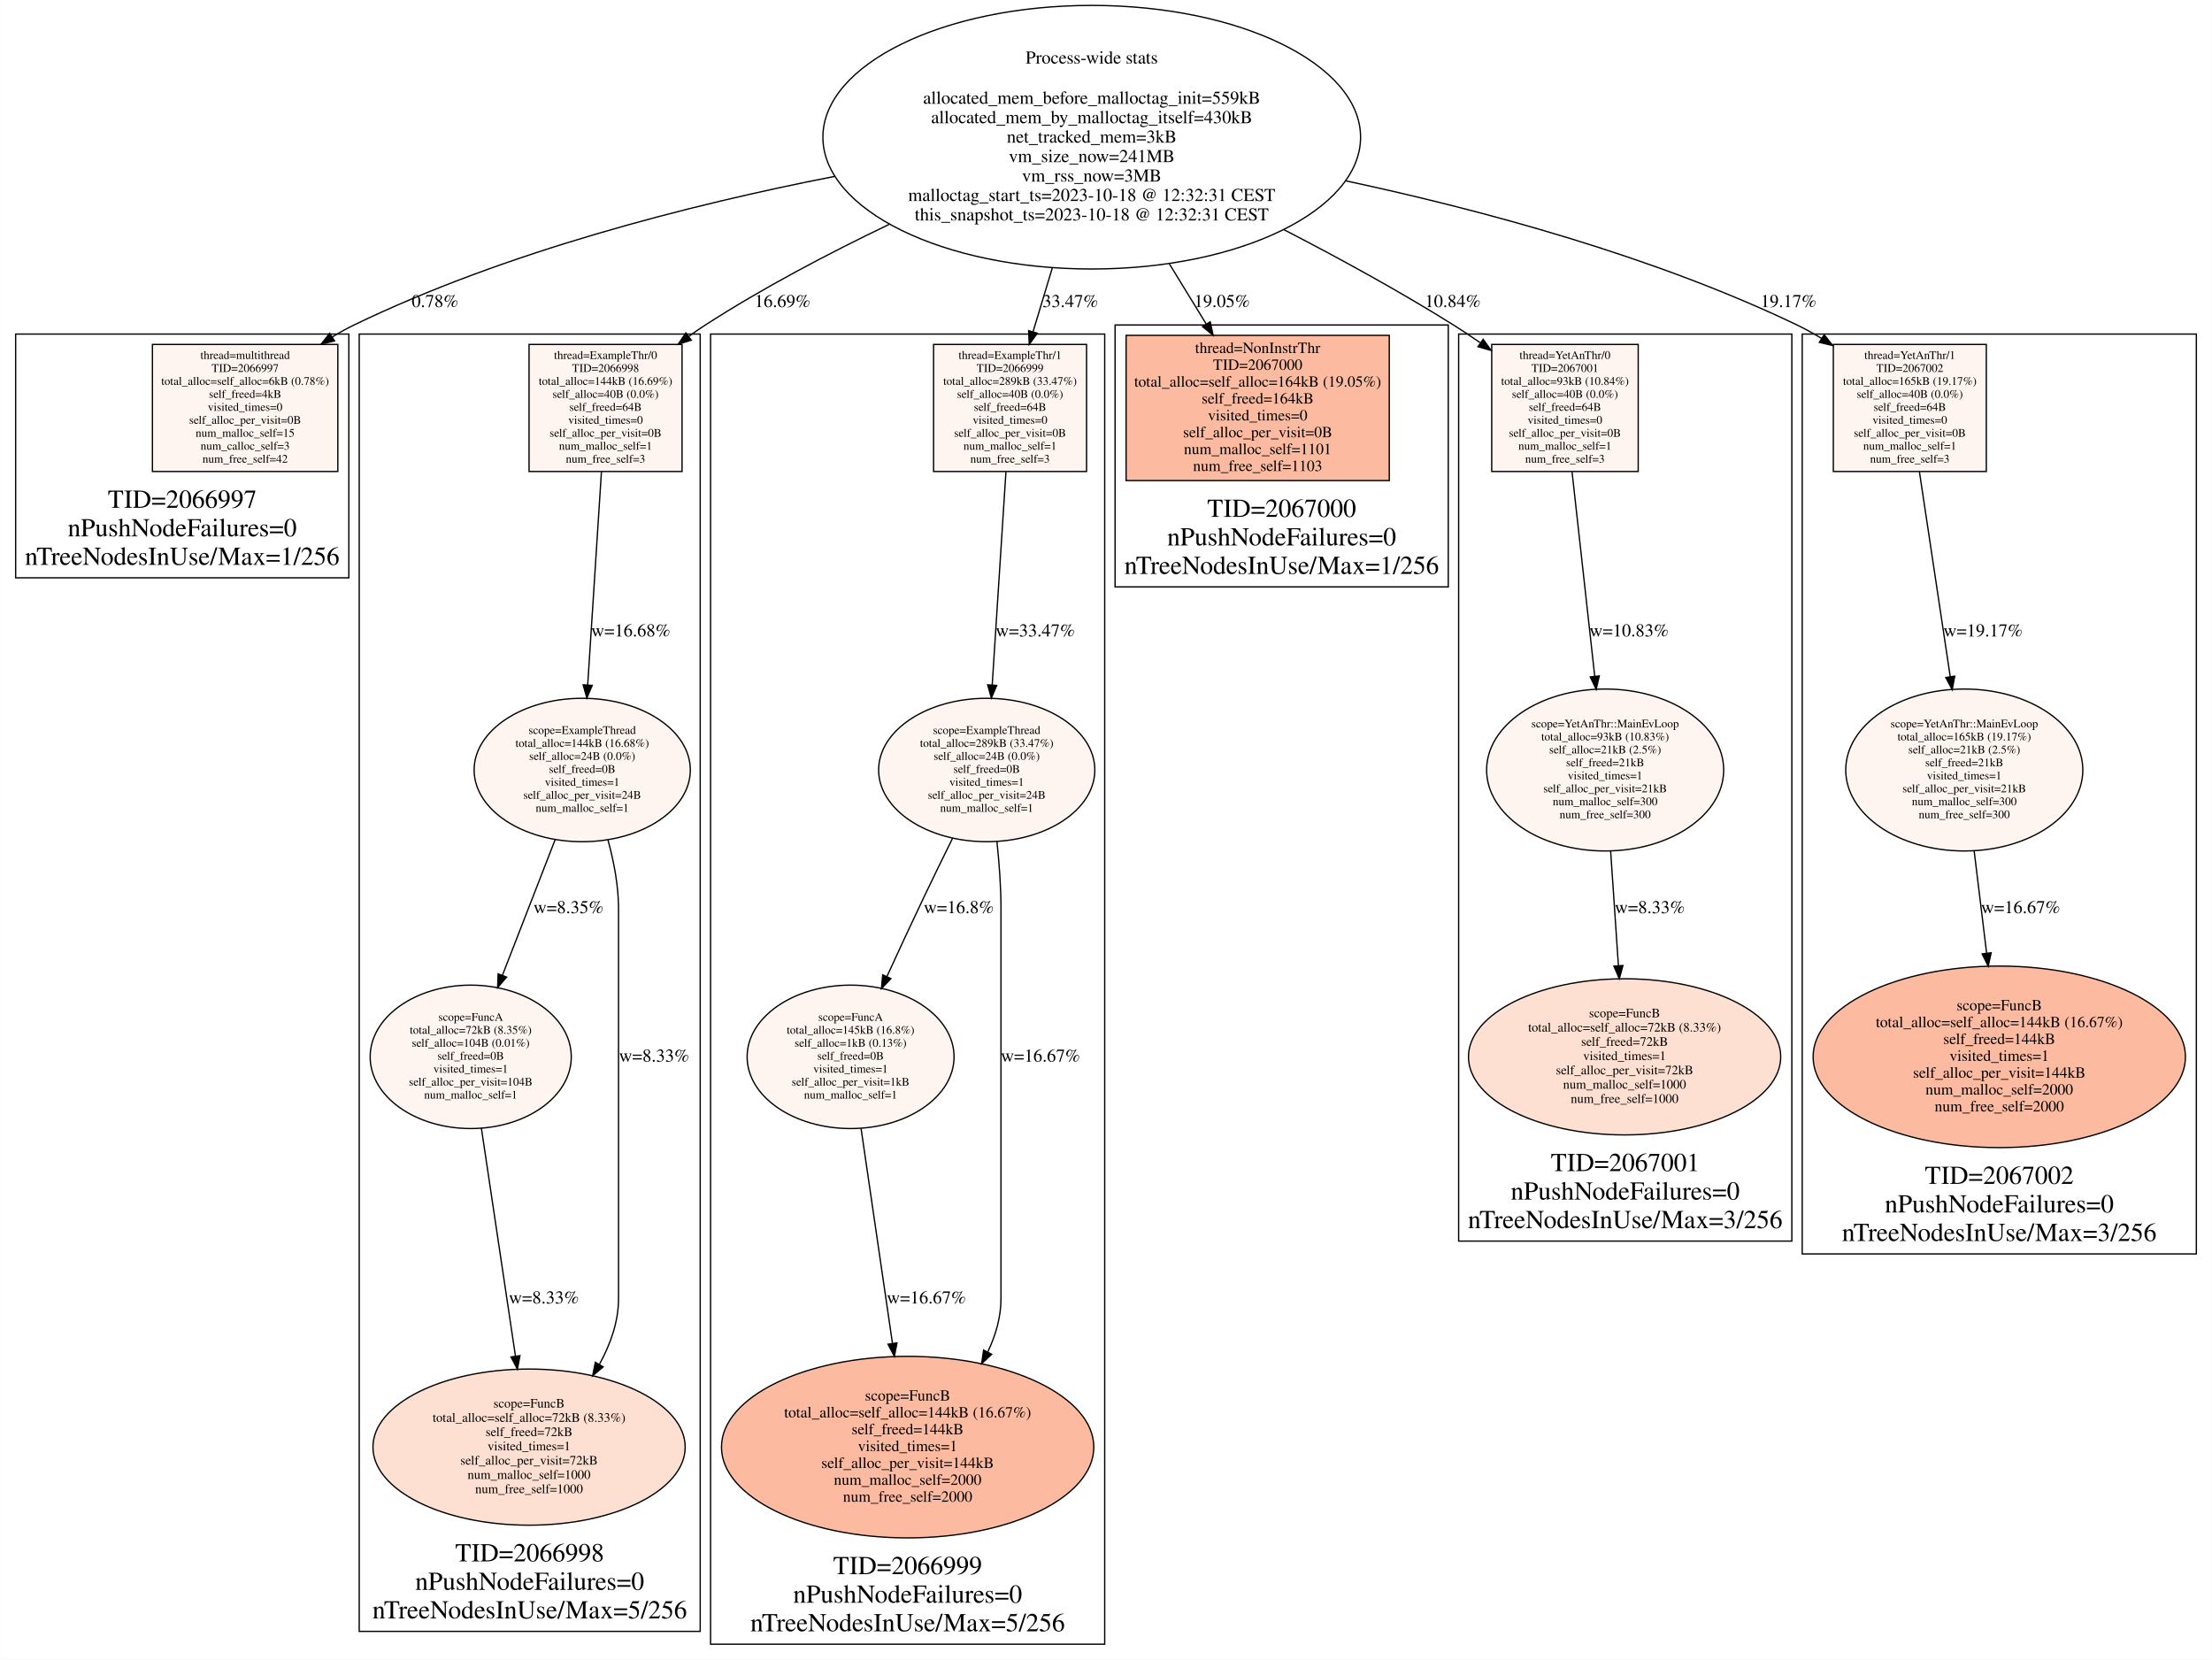
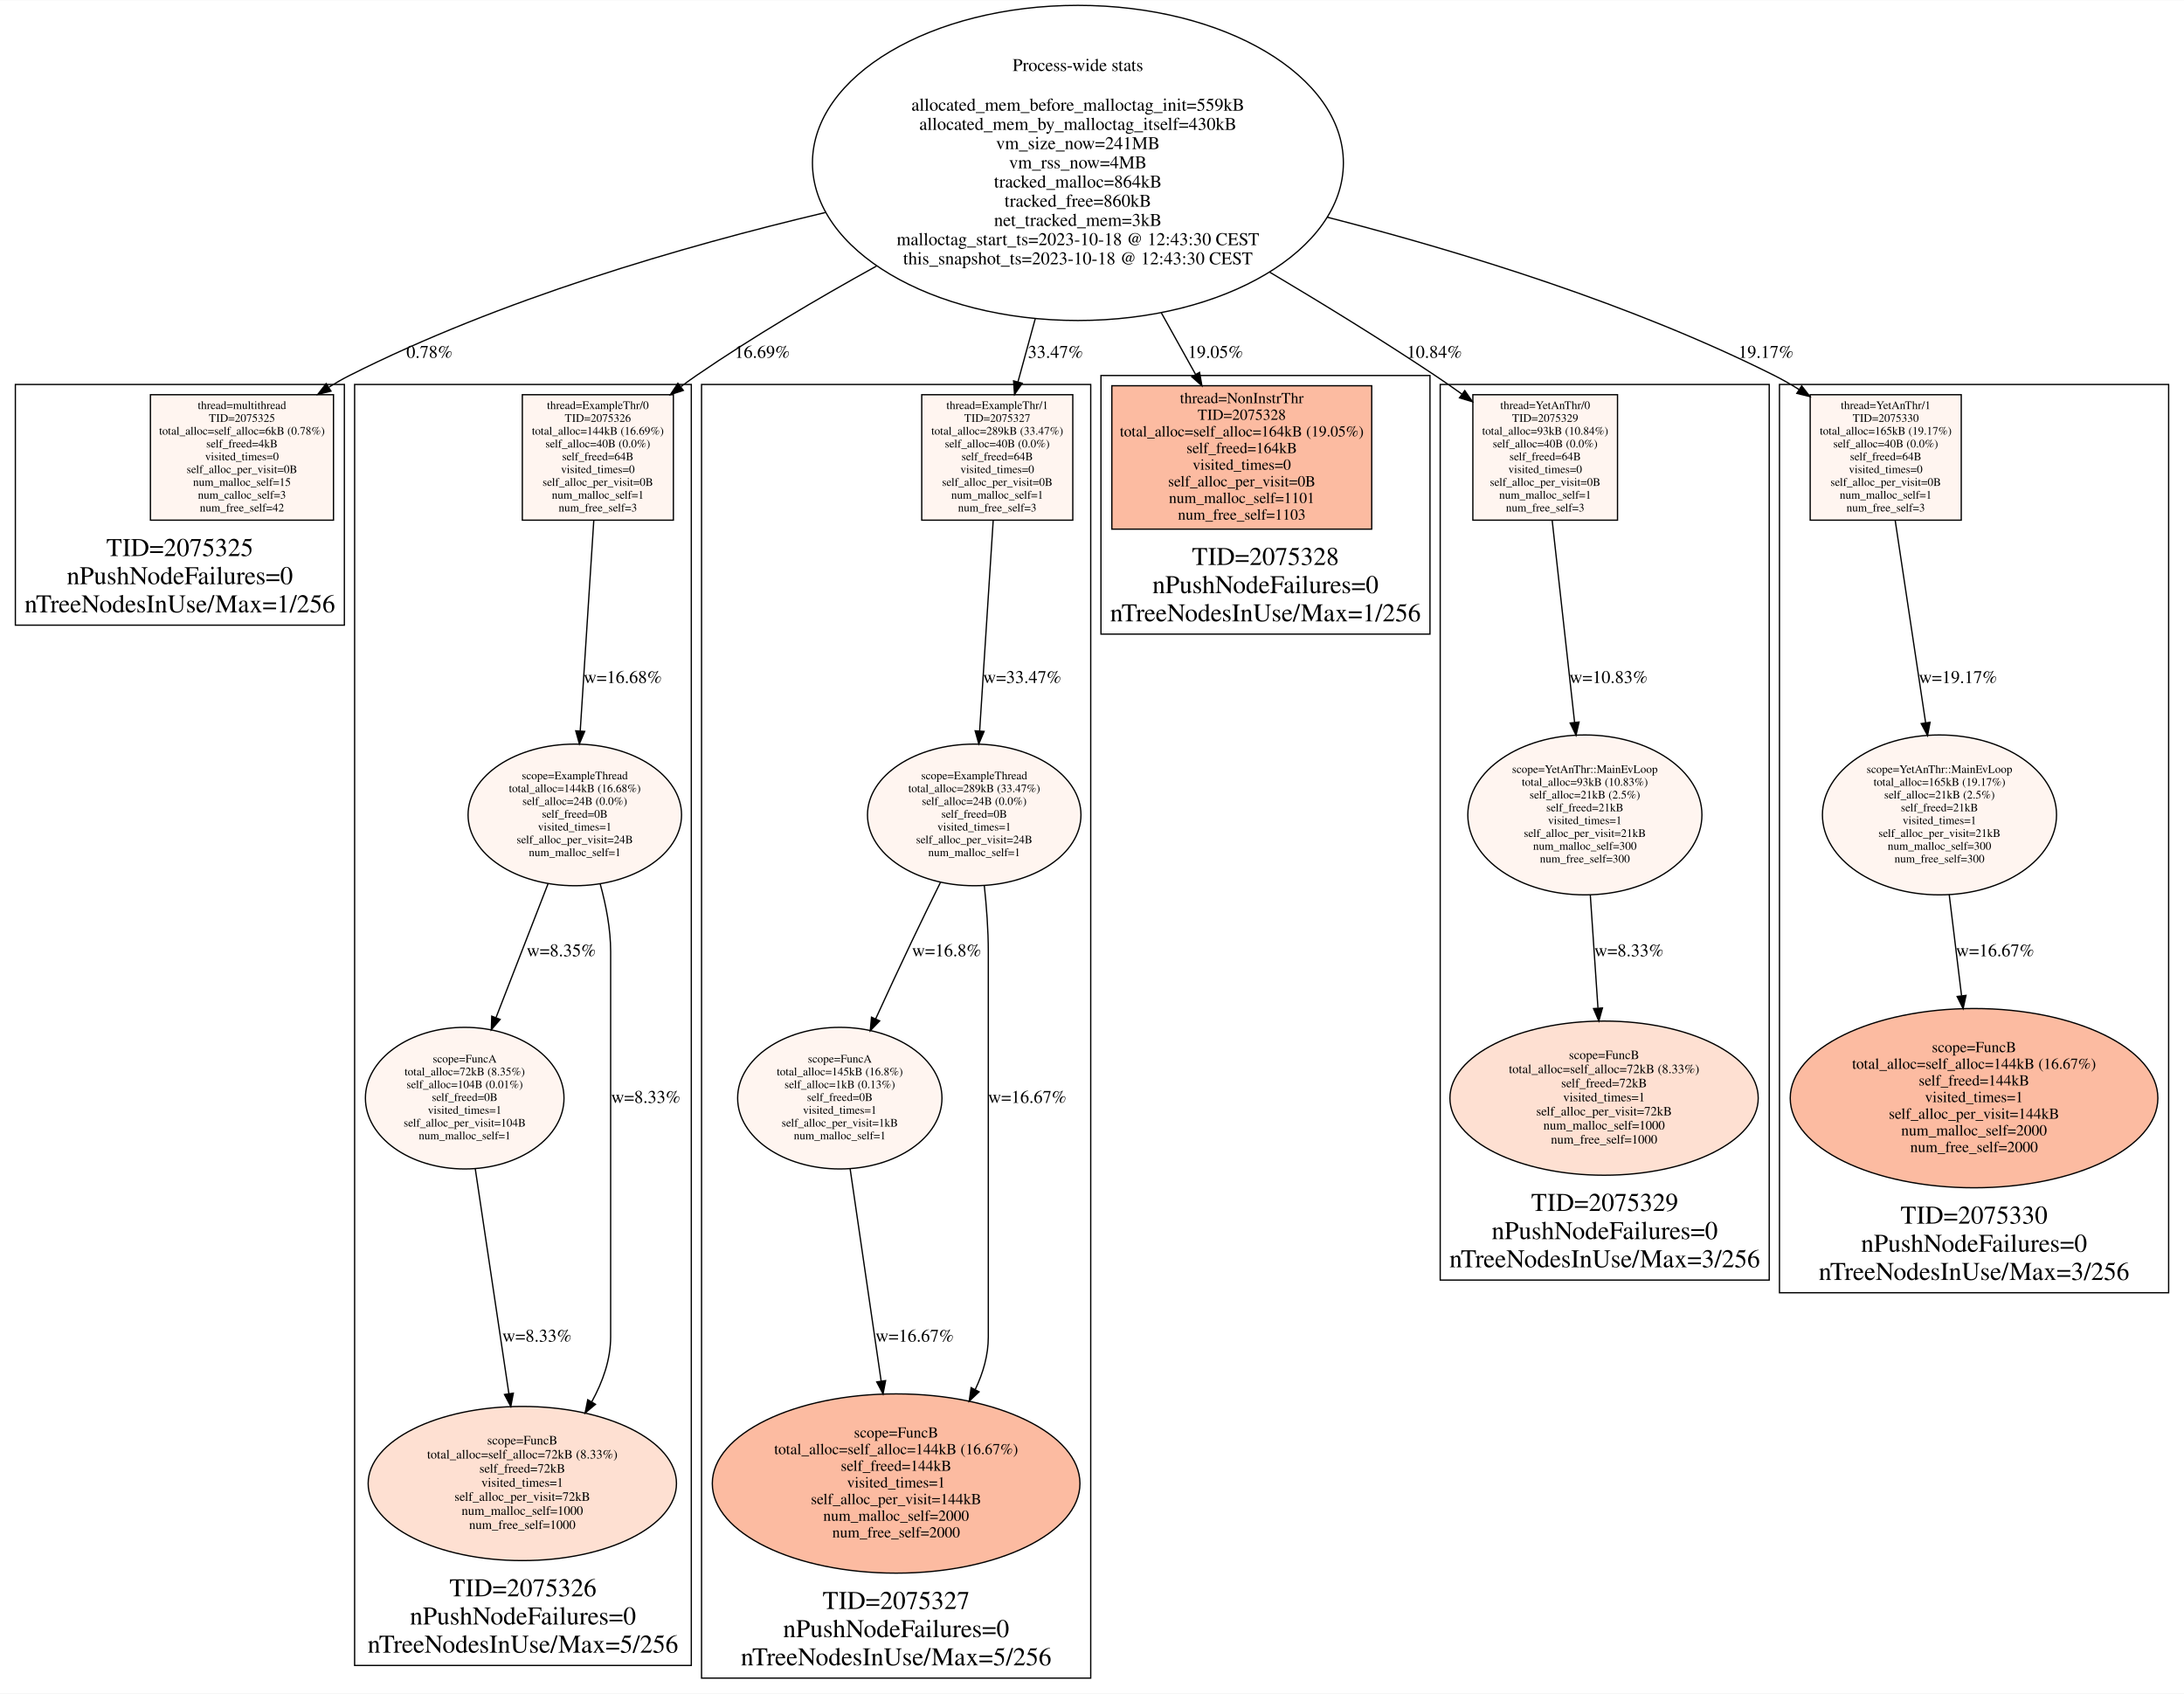
- <svg xmlns="http://www.w3.org/2000/svg" width="1706pt" height="1280pt" viewBox="0.00 0.00 1706.00 1280.11">
-   <g id="graph0" class="graph" transform="scale(1 1) rotate(0) translate(4 1276.112)">
-     <polygon fill="#ffffff" stroke="transparent" points="-4,4 -4,-1276.112 1702,-1276.112 1702,4 -4,4" />
+ <svg xmlns="http://www.w3.org/2000/svg" width="1706pt" height="1323pt" viewBox="0.00 0.00 1706.00 1322.54">
+   <g id="graph0" class="graph" transform="scale(1 1) rotate(0) translate(4 1318.538)">
+     <polygon fill="#ffffff" stroke="transparent" points="-4,4 -4,-1318.538 1702,-1318.538 1702,4 -4,4" />
    <g id="clust1" class="cluster">
      <polygon fill="none" stroke="#000000" points="8,-830.465 8,-1018.465 265,-1018.465 265,-830.465 8,-830.465" />
-       <text text-anchor="middle" x="136.5" y="-884.465" font-family="Times,serif" font-size="20.00" fill="#000000">TID=2066997</text>
+       <text text-anchor="middle" x="136.5" y="-884.465" font-family="Times,serif" font-size="20.00" fill="#000000">TID=2075325</text>
      <text text-anchor="middle" x="136.5" y="-862.465" font-family="Times,serif" font-size="20.00" fill="#000000">nPushNodeFailures=0</text>
      <text text-anchor="middle" x="136.5" y="-840.465" font-family="Times,serif" font-size="20.00" fill="#000000">nTreeNodesInUse/Max=1/256</text>
    </g>
    <g id="clust2" class="cluster">
      <polygon fill="none" stroke="#000000" points="273,-17.899 273,-1018.465 536,-1018.465 536,-17.899 273,-17.899" />
-       <text text-anchor="middle" x="404.5" y="-71.9" font-family="Times,serif" font-size="20.00" fill="#000000">TID=2066998</text>
+       <text text-anchor="middle" x="404.5" y="-71.9" font-family="Times,serif" font-size="20.00" fill="#000000">TID=2075326</text>
      <text text-anchor="middle" x="404.5" y="-49.9" font-family="Times,serif" font-size="20.00" fill="#000000">nPushNodeFailures=0</text>
      <text text-anchor="middle" x="404.5" y="-27.899" font-family="Times,serif" font-size="20.00" fill="#000000">nTreeNodesInUse/Max=5/256</text>
    </g>
    <g id="clust3" class="cluster">
      <polygon fill="none" stroke="#000000" points="544,-8 544,-1018.465 848,-1018.465 848,-8 544,-8" />
-       <text text-anchor="middle" x="696" y="-62" font-family="Times,serif" font-size="20.00" fill="#000000">TID=2066999</text>
+       <text text-anchor="middle" x="696" y="-62" font-family="Times,serif" font-size="20.00" fill="#000000">TID=2075327</text>
      <text text-anchor="middle" x="696" y="-40" font-family="Times,serif" font-size="20.00" fill="#000000">nPushNodeFailures=0</text>
      <text text-anchor="middle" x="696" y="-18" font-family="Times,serif" font-size="20.00" fill="#000000">nTreeNodesInUse/Max=5/256</text>
    </g>
    <g id="clust4" class="cluster">
      <polygon fill="none" stroke="#000000" points="856,-823.465 856,-1025.465 1113,-1025.465 1113,-823.465 856,-823.465" />
-       <text text-anchor="middle" x="984.5" y="-877.465" font-family="Times,serif" font-size="20.00" fill="#000000">TID=2067000</text>
+       <text text-anchor="middle" x="984.5" y="-877.465" font-family="Times,serif" font-size="20.00" fill="#000000">TID=2075328</text>
      <text text-anchor="middle" x="984.5" y="-855.465" font-family="Times,serif" font-size="20.00" fill="#000000">nPushNodeFailures=0</text>
      <text text-anchor="middle" x="984.5" y="-833.465" font-family="Times,serif" font-size="20.00" fill="#000000">nTreeNodesInUse/Max=1/256</text>
    </g>
    <g id="clust5" class="cluster">
      <polygon fill="none" stroke="#000000" points="1121,-318.907 1121,-1018.465 1378,-1018.465 1378,-318.907 1121,-318.907" />
-       <text text-anchor="middle" x="1249.5" y="-372.907" font-family="Times,serif" font-size="20.00" fill="#000000">TID=2067001</text>
+       <text text-anchor="middle" x="1249.5" y="-372.907" font-family="Times,serif" font-size="20.00" fill="#000000">TID=2075329</text>
      <text text-anchor="middle" x="1249.5" y="-350.907" font-family="Times,serif" font-size="20.00" fill="#000000">nPushNodeFailures=0</text>
      <text text-anchor="middle" x="1249.5" y="-328.907" font-family="Times,serif" font-size="20.00" fill="#000000">nTreeNodesInUse/Max=3/256</text>
    </g>
    <g id="clust6" class="cluster">
      <polygon fill="none" stroke="#000000" points="1386,-309.007 1386,-1018.465 1690,-1018.465 1690,-309.007 1386,-309.007" />
-       <text text-anchor="middle" x="1538" y="-363.007" font-family="Times,serif" font-size="20.00" fill="#000000">TID=2067002</text>
+       <text text-anchor="middle" x="1538" y="-363.007" font-family="Times,serif" font-size="20.00" fill="#000000">TID=2075330</text>
      <text text-anchor="middle" x="1538" y="-341.007" font-family="Times,serif" font-size="20.00" fill="#000000">nPushNodeFailures=0</text>
      <text text-anchor="middle" x="1538" y="-319.007" font-family="Times,serif" font-size="20.00" fill="#000000">nTreeNodesInUse/Max=3/256</text>
    </g>
    <g id="node1" class="node">
-       <ellipse fill="none" stroke="#000000" cx="838" cy="-1170.289" rx="207.365" ry="101.647" />
-       <text text-anchor="middle" x="838" y="-1227.089" font-family="Times,serif" font-size="14.00" fill="#000000">Process-wide stats</text>
-       <text text-anchor="middle" x="838" y="-1196.089" font-family="Times,serif" font-size="14.00" fill="#000000">allocated_mem_before_malloctag_init=559kB</text>
-       <text text-anchor="middle" x="838" y="-1181.089" font-family="Times,serif" font-size="14.00" fill="#000000">allocated_mem_by_malloctag_itself=430kB</text>
-       <text text-anchor="middle" x="838" y="-1166.089" font-family="Times,serif" font-size="14.00" fill="#000000">net_tracked_mem=3kB</text>
-       <text text-anchor="middle" x="838" y="-1151.089" font-family="Times,serif" font-size="14.00" fill="#000000">vm_size_now=241MB</text>
-       <text text-anchor="middle" x="838" y="-1136.089" font-family="Times,serif" font-size="14.00" fill="#000000">vm_rss_now=3MB</text>
-       <text text-anchor="middle" x="838" y="-1121.089" font-family="Times,serif" font-size="14.00" fill="#000000">malloctag_start_ts=2023-10-18 @ 12:32:31 CEST</text>
-       <text text-anchor="middle" x="838" y="-1106.089" font-family="Times,serif" font-size="14.00" fill="#000000">this_snapshot_ts=2023-10-18 @ 12:32:31 CEST</text>
+       <ellipse fill="none" stroke="#000000" cx="838" cy="-1191.502" rx="207.365" ry="123.073" />
+       <text text-anchor="middle" x="838" y="-1263.302" font-family="Times,serif" font-size="14.00" fill="#000000">Process-wide stats</text>
+       <text text-anchor="middle" x="838" y="-1232.302" font-family="Times,serif" font-size="14.00" fill="#000000">allocated_mem_before_malloctag_init=559kB</text>
+       <text text-anchor="middle" x="838" y="-1217.302" font-family="Times,serif" font-size="14.00" fill="#000000">allocated_mem_by_malloctag_itself=430kB</text>
+       <text text-anchor="middle" x="838" y="-1202.302" font-family="Times,serif" font-size="14.00" fill="#000000">vm_size_now=241MB</text>
+       <text text-anchor="middle" x="838" y="-1187.302" font-family="Times,serif" font-size="14.00" fill="#000000">vm_rss_now=4MB</text>
+       <text text-anchor="middle" x="838" y="-1172.302" font-family="Times,serif" font-size="14.00" fill="#000000">tracked_malloc=864kB</text>
+       <text text-anchor="middle" x="838" y="-1157.302" font-family="Times,serif" font-size="14.00" fill="#000000">tracked_free=860kB</text>
+       <text text-anchor="middle" x="838" y="-1142.302" font-family="Times,serif" font-size="14.00" fill="#000000">net_tracked_mem=3kB</text>
+       <text text-anchor="middle" x="838" y="-1127.302" font-family="Times,serif" font-size="14.00" fill="#000000">malloctag_start_ts=2023-10-18 @ 12:43:30 CEST</text>
+       <text text-anchor="middle" x="838" y="-1112.302" font-family="Times,serif" font-size="14.00" fill="#000000">this_snapshot_ts=2023-10-18 @ 12:43:30 CEST</text>
    </g>
    <g id="node2" class="node">
      <polygon fill="#fff5f0" stroke="#000000" points="256.5,-1010.465 113.5,-1010.465 113.5,-912.465 256.5,-912.465 256.5,-1010.465" />
      <text text-anchor="middle" x="185" y="-999.265" font-family="Times,serif" font-size="9.00" fill="#000000">thread=multithread</text>
-       <text text-anchor="middle" x="185" y="-989.265" font-family="Times,serif" font-size="9.00" fill="#000000">TID=2066997</text>
+       <text text-anchor="middle" x="185" y="-989.265" font-family="Times,serif" font-size="9.00" fill="#000000">TID=2075325</text>
      <text text-anchor="middle" x="185" y="-979.265" font-family="Times,serif" font-size="9.00" fill="#000000">total_alloc=self_alloc=6kB (0.78%)</text>
      <text text-anchor="middle" x="185" y="-969.265" font-family="Times,serif" font-size="9.00" fill="#000000">self_freed=4kB</text>
      <text text-anchor="middle" x="185" y="-959.265" font-family="Times,serif" font-size="9.00" fill="#000000">visited_times=0</text>
      <text text-anchor="middle" x="185" y="-949.265" font-family="Times,serif" font-size="9.00" fill="#000000">self_alloc_per_visit=0B</text>
      <text text-anchor="middle" x="185" y="-939.265" font-family="Times,serif" font-size="9.00" fill="#000000">num_malloc_self=15</text>
      <text text-anchor="middle" x="185" y="-929.265" font-family="Times,serif" font-size="9.00" fill="#000000">num_calloc_self=3</text>
      <text text-anchor="middle" x="185" y="-919.265" font-family="Times,serif" font-size="9.00" fill="#000000">num_free_self=42</text>
    </g>
    <g id="edge1" class="edge">
-       <path fill="none" stroke="#000000" d="M639.953,-1140.131C527.339,-1118.087 385.904,-1081.958 269,-1025.465 263.367,-1022.743 257.743,-1019.609 252.226,-1016.222" />
-       <polygon fill="#000000" stroke="#000000" points="253.962,-1013.178 243.658,-1010.714 250.177,-1019.066 253.962,-1013.178" />
+       <path fill="none" stroke="#000000" d="M641.027,-1152.846C528.279,-1126.171 386.355,-1084.708 269,-1025.465 263.653,-1022.766 258.302,-1019.713 253.036,-1016.441" />
+       <polygon fill="#000000" stroke="#000000" points="254.563,-1013.259 244.269,-1010.751 250.752,-1019.131 254.563,-1013.259" />
      <text text-anchor="middle" x="331.5" y="-1039.265" font-family="Times,serif" font-size="14.00" fill="#000000">0.78%</text>
    </g>
    <g id="node3" class="node">
      <polygon fill="#fff5f0" stroke="#000000" points="522,-1010.465 404,-1010.465 404,-912.465 522,-912.465 522,-1010.465" />
      <text text-anchor="middle" x="463" y="-999.265" font-family="Times,serif" font-size="9.00" fill="#000000">thread=ExampleThr/0</text>
-       <text text-anchor="middle" x="463" y="-989.265" font-family="Times,serif" font-size="9.00" fill="#000000">TID=2066998</text>
+       <text text-anchor="middle" x="463" y="-989.265" font-family="Times,serif" font-size="9.00" fill="#000000">TID=2075326</text>
      <text text-anchor="middle" x="463" y="-979.265" font-family="Times,serif" font-size="9.00" fill="#000000">total_alloc=144kB (16.69%)</text>
      <text text-anchor="middle" x="463" y="-969.265" font-family="Times,serif" font-size="9.00" fill="#000000">self_alloc=40B (0.0%)</text>
      <text text-anchor="middle" x="463" y="-959.265" font-family="Times,serif" font-size="9.00" fill="#000000">self_freed=64B</text>
      <text text-anchor="middle" x="463" y="-949.265" font-family="Times,serif" font-size="9.00" fill="#000000">visited_times=0</text>
      <text text-anchor="middle" x="463" y="-939.265" font-family="Times,serif" font-size="9.00" fill="#000000">self_alloc_per_visit=0B</text>
      <text text-anchor="middle" x="463" y="-929.265" font-family="Times,serif" font-size="9.00" fill="#000000">num_malloc_self=1</text>
      <text text-anchor="middle" x="463" y="-919.265" font-family="Times,serif" font-size="9.00" fill="#000000">num_free_self=3</text>
    </g>
    <g id="edge6" class="edge">
-       <path fill="none" stroke="#000000" d="M681.782,-1103.086C634.91,-1080.634 584.229,-1053.996 540,-1025.465 535.727,-1022.709 531.426,-1019.747 527.158,-1016.662" />
-       <polygon fill="#000000" stroke="#000000" points="529.121,-1013.76 519.008,-1010.601 524.943,-1019.377 529.121,-1013.76" />
-       <text text-anchor="middle" x="599.5" y="-1039.265" font-family="Times,serif" font-size="14.00" fill="#000000">16.69%</text>
+       <path fill="none" stroke="#000000" d="M680.826,-1111.04C634.404,-1085.397 584.209,-1055.768 540,-1025.465 535.999,-1022.722 531.955,-1019.817 527.925,-1016.818" />
+       <polygon fill="#000000" stroke="#000000" points="529.769,-1013.822 519.692,-1010.549 525.529,-1019.392 529.769,-1013.822" />
+       <text text-anchor="middle" x="591.5" y="-1039.265" font-family="Times,serif" font-size="14.00" fill="#000000">16.69%</text>
    </g>
    <g id="node7" class="node">
      <polygon fill="#fff5f0" stroke="#000000" points="834,-1010.465 716,-1010.465 716,-912.465 834,-912.465 834,-1010.465" />
      <text text-anchor="middle" x="775" y="-999.265" font-family="Times,serif" font-size="9.00" fill="#000000">thread=ExampleThr/1</text>
-       <text text-anchor="middle" x="775" y="-989.265" font-family="Times,serif" font-size="9.00" fill="#000000">TID=2066999</text>
+       <text text-anchor="middle" x="775" y="-989.265" font-family="Times,serif" font-size="9.00" fill="#000000">TID=2075327</text>
      <text text-anchor="middle" x="775" y="-979.265" font-family="Times,serif" font-size="9.00" fill="#000000">total_alloc=289kB (33.47%)</text>
      <text text-anchor="middle" x="775" y="-969.265" font-family="Times,serif" font-size="9.00" fill="#000000">self_alloc=40B (0.0%)</text>
      <text text-anchor="middle" x="775" y="-959.265" font-family="Times,serif" font-size="9.00" fill="#000000">self_freed=64B</text>
      <text text-anchor="middle" x="775" y="-949.265" font-family="Times,serif" font-size="9.00" fill="#000000">visited_times=0</text>
      <text text-anchor="middle" x="775" y="-939.265" font-family="Times,serif" font-size="9.00" fill="#000000">self_alloc_per_visit=0B</text>
      <text text-anchor="middle" x="775" y="-929.265" font-family="Times,serif" font-size="9.00" fill="#000000">num_malloc_self=1</text>
      <text text-anchor="middle" x="775" y="-919.265" font-family="Times,serif" font-size="9.00" fill="#000000">num_free_self=3</text>
    </g>
    <g id="edge11" class="edge">
-       <path fill="none" stroke="#000000" d="M807.607,-1069.547C802.522,-1052.692 797.399,-1035.71 792.768,-1020.36" />
-       <polygon fill="#000000" stroke="#000000" points="796.04,-1019.089 789.801,-1010.526 789.339,-1021.111 796.04,-1019.089" />
-       <text text-anchor="middle" x="821.5" y="-1039.265" font-family="Times,serif" font-size="14.00" fill="#000000">33.47%</text>
+       <path fill="none" stroke="#000000" d="M804.655,-1069.747C799.958,-1052.597 795.316,-1035.647 791.149,-1020.429" />
+       <polygon fill="#000000" stroke="#000000" points="794.5,-1019.415 788.482,-1010.695 787.748,-1021.264 794.5,-1019.415" />
+       <text text-anchor="middle" x="820.5" y="-1039.265" font-family="Times,serif" font-size="14.00" fill="#000000">33.47%</text>
    </g>
    <g id="node11" class="node">
      <polygon fill="#fcbba1" stroke="#000000" points="1067.5,-1017.465 864.5,-1017.465 864.5,-905.465 1067.5,-905.465 1067.5,-1017.465" />
      <text text-anchor="middle" x="966" y="-1003.865" font-family="Times,serif" font-size="12.00" fill="#000000">thread=NonInstrThr</text>
-       <text text-anchor="middle" x="966" y="-990.865" font-family="Times,serif" font-size="12.00" fill="#000000">TID=2067000</text>
+       <text text-anchor="middle" x="966" y="-990.865" font-family="Times,serif" font-size="12.00" fill="#000000">TID=2075328</text>
      <text text-anchor="middle" x="966" y="-977.865" font-family="Times,serif" font-size="12.00" fill="#000000">total_alloc=self_alloc=164kB (19.05%)</text>
      <text text-anchor="middle" x="966" y="-964.865" font-family="Times,serif" font-size="12.00" fill="#000000">self_freed=164kB</text>
      <text text-anchor="middle" x="966" y="-951.865" font-family="Times,serif" font-size="12.00" fill="#000000">visited_times=0</text>
      <text text-anchor="middle" x="966" y="-938.865" font-family="Times,serif" font-size="12.00" fill="#000000">self_alloc_per_visit=0B</text>
      <text text-anchor="middle" x="966" y="-925.865" font-family="Times,serif" font-size="12.00" fill="#000000">num_malloc_self=1101</text>
      <text text-anchor="middle" x="966" y="-912.865" font-family="Times,serif" font-size="12.00" fill="#000000">num_free_self=1103</text>
    </g>
    <g id="edge12" class="edge">
-       <path fill="none" stroke="#000000" d="M897.878,-1072.602C907.559,-1056.808 917.367,-1040.807 926.41,-1026.054" />
-       <polygon fill="#000000" stroke="#000000" points="929.397,-1027.877 931.639,-1017.522 923.429,-1024.219 929.397,-1027.877" />
-       <text text-anchor="middle" x="938.5" y="-1039.265" font-family="Times,serif" font-size="14.00" fill="#000000">19.05%</text>
+       <path fill="none" stroke="#000000" d="M903.125,-1074.462C912.28,-1058.009 921.404,-1041.611 929.748,-1026.616" />
+       <polygon fill="#000000" stroke="#000000" points="933.032,-1027.913 934.835,-1017.473 926.915,-1024.509 933.032,-1027.913" />
+       <text text-anchor="middle" x="945.5" y="-1039.265" font-family="Times,serif" font-size="14.00" fill="#000000">19.05%</text>
    </g>
    <g id="node12" class="node">
      <polygon fill="#fff5f0" stroke="#000000" points="1259.5,-1010.465 1146.5,-1010.465 1146.5,-912.465 1259.5,-912.465 1259.5,-1010.465" />
      <text text-anchor="middle" x="1203" y="-999.265" font-family="Times,serif" font-size="9.00" fill="#000000">thread=YetAnThr/0</text>
-       <text text-anchor="middle" x="1203" y="-989.265" font-family="Times,serif" font-size="9.00" fill="#000000">TID=2067001</text>
+       <text text-anchor="middle" x="1203" y="-989.265" font-family="Times,serif" font-size="9.00" fill="#000000">TID=2075329</text>
      <text text-anchor="middle" x="1203" y="-979.265" font-family="Times,serif" font-size="9.00" fill="#000000">total_alloc=93kB (10.84%)</text>
      <text text-anchor="middle" x="1203" y="-969.265" font-family="Times,serif" font-size="9.00" fill="#000000">self_alloc=40B (0.0%)</text>
      <text text-anchor="middle" x="1203" y="-959.265" font-family="Times,serif" font-size="9.00" fill="#000000">self_freed=64B</text>
      <text text-anchor="middle" x="1203" y="-949.265" font-family="Times,serif" font-size="9.00" fill="#000000">visited_times=0</text>
      <text text-anchor="middle" x="1203" y="-939.265" font-family="Times,serif" font-size="9.00" fill="#000000">self_alloc_per_visit=0B</text>
      <text text-anchor="middle" x="1203" y="-929.265" font-family="Times,serif" font-size="9.00" fill="#000000">num_malloc_self=1</text>
      <text text-anchor="middle" x="1203" y="-919.265" font-family="Times,serif" font-size="9.00" fill="#000000">num_free_self=3</text>
    </g>
    <g id="edge15" class="edge">
-       <path fill="none" stroke="#000000" d="M986.361,-1098.893C1029.304,-1076.734 1075.714,-1051.308 1117,-1025.465 1123.766,-1021.23 1130.679,-1016.617 1137.5,-1011.872" />
-       <polygon fill="#000000" stroke="#000000" points="1139.928,-1014.442 1146.072,-1005.811 1135.887,-1008.727 1139.928,-1014.442" />
+       <path fill="none" stroke="#000000" d="M987.812,-1106.184C1030.135,-1081.053 1075.854,-1052.913 1117,-1025.465 1123.899,-1020.863 1131.003,-1015.923 1138.03,-1010.904" />
+       <polygon fill="#000000" stroke="#000000" points="1140.165,-1013.679 1146.227,-1004.99 1136.07,-1008.002 1140.165,-1013.679" />
      <text text-anchor="middle" x="1116.5" y="-1039.265" font-family="Times,serif" font-size="14.00" fill="#000000">10.84%</text>
    </g>
    <g id="node15" class="node">
      <polygon fill="#fff5f0" stroke="#000000" points="1528,-1010.465 1410,-1010.465 1410,-912.465 1528,-912.465 1528,-1010.465" />
      <text text-anchor="middle" x="1469" y="-999.265" font-family="Times,serif" font-size="9.00" fill="#000000">thread=YetAnThr/1</text>
-       <text text-anchor="middle" x="1469" y="-989.265" font-family="Times,serif" font-size="9.00" fill="#000000">TID=2067002</text>
+       <text text-anchor="middle" x="1469" y="-989.265" font-family="Times,serif" font-size="9.00" fill="#000000">TID=2075330</text>
      <text text-anchor="middle" x="1469" y="-979.265" font-family="Times,serif" font-size="9.00" fill="#000000">total_alloc=165kB (19.17%)</text>
      <text text-anchor="middle" x="1469" y="-969.265" font-family="Times,serif" font-size="9.00" fill="#000000">self_alloc=40B (0.0%)</text>
      <text text-anchor="middle" x="1469" y="-959.265" font-family="Times,serif" font-size="9.00" fill="#000000">self_freed=64B</text>
      <text text-anchor="middle" x="1469" y="-949.265" font-family="Times,serif" font-size="9.00" fill="#000000">visited_times=0</text>
      <text text-anchor="middle" x="1469" y="-939.265" font-family="Times,serif" font-size="9.00" fill="#000000">self_alloc_per_visit=0B</text>
      <text text-anchor="middle" x="1469" y="-929.265" font-family="Times,serif" font-size="9.00" fill="#000000">num_malloc_self=1</text>
      <text text-anchor="middle" x="1469" y="-919.265" font-family="Times,serif" font-size="9.00" fill="#000000">num_free_self=3</text>
    </g>
    <g id="edge18" class="edge">
-       <path fill="none" stroke="#000000" d="M1033.668,-1136.698C1140.095,-1113.921 1272.067,-1078.191 1382,-1025.465 1388.393,-1022.399 1394.795,-1018.842 1401.065,-1015.007" />
-       <polygon fill="#000000" stroke="#000000" points="1402.964,-1017.947 1409.519,-1009.624 1399.204,-1012.043 1402.964,-1017.947" />
+       <path fill="none" stroke="#000000" d="M1032.583,-1149.149C1139.137,-1121.807 1271.577,-1080.896 1382,-1025.465 1388.452,-1022.226 1394.931,-1018.514 1401.283,-1014.544" />
+       <polygon fill="#000000" stroke="#000000" points="1403.363,-1017.367 1409.851,-1008.992 1399.556,-1011.493 1403.363,-1017.367" />
      <text text-anchor="middle" x="1375.5" y="-1039.265" font-family="Times,serif" font-size="14.00" fill="#000000">19.17%</text>
    </g>
    <g id="node4" class="node">
      <ellipse fill="#fff5f0" stroke="#000000" cx="445" cy="-682.24" rx="83.377" ry="55.309" />
      <text text-anchor="middle" x="445" y="-710.04" font-family="Times,serif" font-size="9.00" fill="#000000">scope=ExampleThread</text>
      <text text-anchor="middle" x="445" y="-700.04" font-family="Times,serif" font-size="9.00" fill="#000000">total_alloc=144kB (16.68%)</text>
      <text text-anchor="middle" x="445" y="-690.04" font-family="Times,serif" font-size="9.00" fill="#000000">self_alloc=24B (0.0%)</text>
      <text text-anchor="middle" x="445" y="-680.04" font-family="Times,serif" font-size="9.00" fill="#000000">self_freed=0B</text>
      <text text-anchor="middle" x="445" y="-670.04" font-family="Times,serif" font-size="9.00" fill="#000000">visited_times=1</text>
      <text text-anchor="middle" x="445" y="-660.04" font-family="Times,serif" font-size="9.00" fill="#000000">self_alloc_per_visit=24B</text>
      <text text-anchor="middle" x="445" y="-650.04" font-family="Times,serif" font-size="9.00" fill="#000000">num_malloc_self=1</text>
    </g>
    <g id="edge2" class="edge">
      <path fill="none" stroke="#000000" d="M459.823,-912.188C456.877,-866.489 452.473,-798.16 449.23,-747.856" />
      <polygon fill="#000000" stroke="#000000" points="452.713,-747.483 448.577,-737.729 445.728,-747.933 452.713,-747.483" />
      <text text-anchor="middle" x="482.5" y="-785.265" font-family="Times,serif" font-size="14.00" fill="#000000">w=16.68%</text>
    </g>
    <g id="node5" class="node">
      <ellipse fill="#fff5f0" stroke="#000000" cx="359" cy="-461.011" rx="77.564" ry="55.309" />
      <text text-anchor="middle" x="359" y="-488.811" font-family="Times,serif" font-size="9.00" fill="#000000">scope=FuncA</text>
      <text text-anchor="middle" x="359" y="-478.811" font-family="Times,serif" font-size="9.00" fill="#000000">total_alloc=72kB (8.35%)</text>
      <text text-anchor="middle" x="359" y="-468.811" font-family="Times,serif" font-size="9.00" fill="#000000">self_alloc=104B (0.01%)</text>
      <text text-anchor="middle" x="359" y="-458.811" font-family="Times,serif" font-size="9.00" fill="#000000">self_freed=0B</text>
      <text text-anchor="middle" x="359" y="-448.811" font-family="Times,serif" font-size="9.00" fill="#000000">visited_times=1</text>
      <text text-anchor="middle" x="359" y="-438.811" font-family="Times,serif" font-size="9.00" fill="#000000">self_alloc_per_visit=104B</text>
      <text text-anchor="middle" x="359" y="-428.811" font-family="Times,serif" font-size="9.00" fill="#000000">num_malloc_self=1</text>
    </g>
    <g id="edge3" class="edge">
      <path fill="none" stroke="#000000" d="M424.182,-628.686C411.921,-597.145 396.346,-557.08 383.495,-524.023" />
      <polygon fill="#000000" stroke="#000000" points="386.661,-522.506 379.775,-514.454 380.137,-525.043 386.661,-522.506" />
      <text text-anchor="middle" x="434.5" y="-571.814" font-family="Times,serif" font-size="14.00" fill="#000000">w=8.35%</text>
    </g>
    <g id="node6" class="node">
      <ellipse fill="#fee0d2" stroke="#000000" cx="404" cy="-160.004" rx="120.417" ry="60.208" />
      <text text-anchor="middle" x="404" y="-190.504" font-family="Times,serif" font-size="10.00" fill="#000000">scope=FuncB</text>
      <text text-anchor="middle" x="404" y="-179.504" font-family="Times,serif" font-size="10.00" fill="#000000">total_alloc=self_alloc=72kB (8.33%)</text>
      <text text-anchor="middle" x="404" y="-168.504" font-family="Times,serif" font-size="10.00" fill="#000000">self_freed=72kB</text>
      <text text-anchor="middle" x="404" y="-157.504" font-family="Times,serif" font-size="10.00" fill="#000000">visited_times=1</text>
      <text text-anchor="middle" x="404" y="-146.504" font-family="Times,serif" font-size="10.00" fill="#000000">self_alloc_per_visit=72kB</text>
      <text text-anchor="middle" x="404" y="-135.504" font-family="Times,serif" font-size="10.00" fill="#000000">num_malloc_self=1000</text>
      <text text-anchor="middle" x="404" y="-124.504" font-family="Times,serif" font-size="10.00" fill="#000000">num_free_self=1000</text>
    </g>
    <g id="edge4" class="edge">
      <path fill="none" stroke="#000000" d="M464.826,-628.382C469.423,-611.674 473,-593.042 473,-575.514 473,-575.514 473,-575.514 473,-274.507 473,-256.852 466.907,-239.578 458.343,-224.019" />
      <polygon fill="#000000" stroke="#000000" points="461.149,-221.888 453.042,-215.066 455.125,-225.454 461.149,-221.888" />
      <text text-anchor="middle" x="500.5" y="-457.311" font-family="Times,serif" font-size="14.00" fill="#000000">w=8.33%</text>
    </g>
    <g id="edge5" class="edge">
      <path fill="none" stroke="#000000" d="M367.201,-406.151C374.584,-356.767 385.474,-283.923 393.493,-230.286" />
      <polygon fill="#000000" stroke="#000000" points="396.989,-230.574 395.006,-220.167 390.066,-229.539 396.989,-230.574" />
      <text text-anchor="middle" x="415.5" y="-270.807" font-family="Times,serif" font-size="14.00" fill="#000000">w=8.33%</text>
    </g>
    <g id="node8" class="node">
      <ellipse fill="#fff5f0" stroke="#000000" cx="757" cy="-682.24" rx="83.377" ry="55.309" />
      <text text-anchor="middle" x="757" y="-710.04" font-family="Times,serif" font-size="9.00" fill="#000000">scope=ExampleThread</text>
      <text text-anchor="middle" x="757" y="-700.04" font-family="Times,serif" font-size="9.00" fill="#000000">total_alloc=289kB (33.47%)</text>
      <text text-anchor="middle" x="757" y="-690.04" font-family="Times,serif" font-size="9.00" fill="#000000">self_alloc=24B (0.0%)</text>
      <text text-anchor="middle" x="757" y="-680.04" font-family="Times,serif" font-size="9.00" fill="#000000">self_freed=0B</text>
      <text text-anchor="middle" x="757" y="-670.04" font-family="Times,serif" font-size="9.00" fill="#000000">visited_times=1</text>
      <text text-anchor="middle" x="757" y="-660.04" font-family="Times,serif" font-size="9.00" fill="#000000">self_alloc_per_visit=24B</text>
      <text text-anchor="middle" x="757" y="-650.04" font-family="Times,serif" font-size="9.00" fill="#000000">num_malloc_self=1</text>
    </g>
    <g id="edge7" class="edge">
      <path fill="none" stroke="#000000" d="M771.823,-912.188C768.877,-866.489 764.473,-798.16 761.23,-747.856" />
      <polygon fill="#000000" stroke="#000000" points="764.713,-747.483 760.577,-737.729 757.728,-747.933 764.713,-747.483" />
      <text text-anchor="middle" x="794.5" y="-785.265" font-family="Times,serif" font-size="14.00" fill="#000000">w=33.47%</text>
    </g>
    <g id="node9" class="node">
      <ellipse fill="#fff5f0" stroke="#000000" cx="652" cy="-461.011" rx="79.806" ry="55.309" />
      <text text-anchor="middle" x="652" y="-488.811" font-family="Times,serif" font-size="9.00" fill="#000000">scope=FuncA</text>
      <text text-anchor="middle" x="652" y="-478.811" font-family="Times,serif" font-size="9.00" fill="#000000">total_alloc=145kB (16.8%)</text>
      <text text-anchor="middle" x="652" y="-468.811" font-family="Times,serif" font-size="9.00" fill="#000000">self_alloc=1kB (0.13%)</text>
      <text text-anchor="middle" x="652" y="-458.811" font-family="Times,serif" font-size="9.00" fill="#000000">self_freed=0B</text>
      <text text-anchor="middle" x="652" y="-448.811" font-family="Times,serif" font-size="9.00" fill="#000000">visited_times=1</text>
      <text text-anchor="middle" x="652" y="-438.811" font-family="Times,serif" font-size="9.00" fill="#000000">self_alloc_per_visit=1kB</text>
      <text text-anchor="middle" x="652" y="-428.811" font-family="Times,serif" font-size="9.00" fill="#000000">num_malloc_self=1</text>
    </g>
    <g id="edge8" class="edge">
      <path fill="none" stroke="#000000" d="M730.783,-629.849C723.332,-614.773 715.27,-598.278 708,-583.014 698.742,-563.576 688.873,-542.279 680.039,-522.996" />
      <polygon fill="#000000" stroke="#000000" points="683.135,-521.348 675.794,-513.708 676.768,-524.258 683.135,-521.348" />
      <text text-anchor="middle" x="735.5" y="-571.814" font-family="Times,serif" font-size="14.00" fill="#000000">w=16.8%</text>
    </g>
    <g id="node10" class="node">
      <ellipse fill="#fcbba1" stroke="#000000" cx="696" cy="-160.004" rx="143.585" ry="70.007" />
      <text text-anchor="middle" x="696" y="-195.904" font-family="Times,serif" font-size="12.00" fill="#000000">scope=FuncB</text>
      <text text-anchor="middle" x="696" y="-182.904" font-family="Times,serif" font-size="12.00" fill="#000000">total_alloc=self_alloc=144kB (16.67%)</text>
      <text text-anchor="middle" x="696" y="-169.904" font-family="Times,serif" font-size="12.00" fill="#000000">self_freed=144kB</text>
      <text text-anchor="middle" x="696" y="-156.904" font-family="Times,serif" font-size="12.00" fill="#000000">visited_times=1</text>
      <text text-anchor="middle" x="696" y="-143.904" font-family="Times,serif" font-size="12.00" fill="#000000">self_alloc_per_visit=144kB</text>
      <text text-anchor="middle" x="696" y="-130.904" font-family="Times,serif" font-size="12.00" fill="#000000">num_malloc_self=2000</text>
      <text text-anchor="middle" x="696" y="-117.904" font-family="Times,serif" font-size="12.00" fill="#000000">num_free_self=2000</text>
    </g>
    <g id="edge9" class="edge">
      <path fill="none" stroke="#000000" d="M764.848,-627.234C766.625,-610.648 768,-592.372 768,-575.514 768,-575.514 768,-575.514 768,-274.507 768,-260.335 763.998,-246.481 757.882,-233.583" />
      <polygon fill="#000000" stroke="#000000" points="760.806,-231.621 753.082,-224.37 754.598,-234.856 760.806,-231.621" />
      <text text-anchor="middle" x="798.5" y="-457.311" font-family="Times,serif" font-size="14.00" fill="#000000">w=16.67%</text>
    </g>
    <g id="edge10" class="edge">
      <path fill="none" stroke="#000000" d="M660.07,-405.801C666.864,-359.323 676.669,-292.246 684.321,-239.902" />
      <polygon fill="#000000" stroke="#000000" points="687.789,-240.375 685.772,-229.974 680.862,-239.363 687.789,-240.375" />
      <text text-anchor="middle" x="710.5" y="-270.807" font-family="Times,serif" font-size="14.00" fill="#000000">w=16.67%</text>
    </g>
    <g id="node13" class="node">
      <ellipse fill="#fff5f0" stroke="#000000" cx="1234" cy="-682.24" rx="91.434" ry="62.452" />
      <text text-anchor="middle" x="1234" y="-715.04" font-family="Times,serif" font-size="9.00" fill="#000000">scope=YetAnThr::MainEvLoop</text>
      <text text-anchor="middle" x="1234" y="-705.04" font-family="Times,serif" font-size="9.00" fill="#000000">total_alloc=93kB (10.83%)</text>
      <text text-anchor="middle" x="1234" y="-695.04" font-family="Times,serif" font-size="9.00" fill="#000000">self_alloc=21kB (2.5%)</text>
      <text text-anchor="middle" x="1234" y="-685.04" font-family="Times,serif" font-size="9.00" fill="#000000">self_freed=21kB</text>
      <text text-anchor="middle" x="1234" y="-675.04" font-family="Times,serif" font-size="9.00" fill="#000000">visited_times=1</text>
      <text text-anchor="middle" x="1234" y="-665.04" font-family="Times,serif" font-size="9.00" fill="#000000">self_alloc_per_visit=21kB</text>
      <text text-anchor="middle" x="1234" y="-655.04" font-family="Times,serif" font-size="9.00" fill="#000000">num_malloc_self=300</text>
      <text text-anchor="middle" x="1234" y="-645.04" font-family="Times,serif" font-size="9.00" fill="#000000">num_free_self=300</text>
    </g>
    <g id="edge13" class="edge">
      <path fill="none" stroke="#000000" d="M1208.471,-912.188C1213.325,-868.466 1220.479,-804.03 1225.979,-754.484" />
      <polygon fill="#000000" stroke="#000000" points="1229.466,-754.792 1227.091,-744.467 1222.509,-754.02 1229.466,-754.792" />
      <text text-anchor="middle" x="1252.5" y="-785.265" font-family="Times,serif" font-size="14.00" fill="#000000">w=10.83%</text>
    </g>
    <g id="node14" class="node">
      <ellipse fill="#fee0d2" stroke="#000000" cx="1249" cy="-461.011" rx="120.417" ry="60.208" />
      <text text-anchor="middle" x="1249" y="-491.511" font-family="Times,serif" font-size="10.00" fill="#000000">scope=FuncB</text>
      <text text-anchor="middle" x="1249" y="-480.511" font-family="Times,serif" font-size="10.00" fill="#000000">total_alloc=self_alloc=72kB (8.33%)</text>
      <text text-anchor="middle" x="1249" y="-469.511" font-family="Times,serif" font-size="10.00" fill="#000000">self_freed=72kB</text>
      <text text-anchor="middle" x="1249" y="-458.511" font-family="Times,serif" font-size="10.00" fill="#000000">visited_times=1</text>
      <text text-anchor="middle" x="1249" y="-447.511" font-family="Times,serif" font-size="10.00" fill="#000000">self_alloc_per_visit=72kB</text>
      <text text-anchor="middle" x="1249" y="-436.511" font-family="Times,serif" font-size="10.00" fill="#000000">num_malloc_self=1000</text>
      <text text-anchor="middle" x="1249" y="-425.511" font-family="Times,serif" font-size="10.00" fill="#000000">num_free_self=1000</text>
    </g>
    <g id="edge14" class="edge">
      <path fill="none" stroke="#000000" d="M1238.218,-620.026C1240.086,-592.481 1242.292,-559.948 1244.22,-531.508" />
      <polygon fill="#000000" stroke="#000000" points="1247.732,-531.446 1244.917,-521.232 1240.748,-530.972 1247.732,-531.446" />
      <text text-anchor="middle" x="1268.5" y="-571.814" font-family="Times,serif" font-size="14.00" fill="#000000">w=8.33%</text>
    </g>
    <g id="node16" class="node">
      <ellipse fill="#fff5f0" stroke="#000000" cx="1511" cy="-682.24" rx="91.434" ry="62.452" />
      <text text-anchor="middle" x="1511" y="-715.04" font-family="Times,serif" font-size="9.00" fill="#000000">scope=YetAnThr::MainEvLoop</text>
      <text text-anchor="middle" x="1511" y="-705.04" font-family="Times,serif" font-size="9.00" fill="#000000">total_alloc=165kB (19.17%)</text>
      <text text-anchor="middle" x="1511" y="-695.04" font-family="Times,serif" font-size="9.00" fill="#000000">self_alloc=21kB (2.5%)</text>
      <text text-anchor="middle" x="1511" y="-685.04" font-family="Times,serif" font-size="9.00" fill="#000000">self_freed=21kB</text>
      <text text-anchor="middle" x="1511" y="-675.04" font-family="Times,serif" font-size="9.00" fill="#000000">visited_times=1</text>
      <text text-anchor="middle" x="1511" y="-665.04" font-family="Times,serif" font-size="9.00" fill="#000000">self_alloc_per_visit=21kB</text>
      <text text-anchor="middle" x="1511" y="-655.04" font-family="Times,serif" font-size="9.00" fill="#000000">num_malloc_self=300</text>
      <text text-anchor="middle" x="1511" y="-645.04" font-family="Times,serif" font-size="9.00" fill="#000000">num_free_self=300</text>
    </g>
    <g id="edge16" class="edge">
      <path fill="none" stroke="#000000" d="M1476.412,-912.188C1483,-868.393 1492.713,-803.814 1500.171,-754.235" />
      <polygon fill="#000000" stroke="#000000" points="1503.652,-754.622 1501.678,-744.213 1496.73,-753.581 1503.652,-754.622" />
      <text text-anchor="middle" x="1525.5" y="-785.265" font-family="Times,serif" font-size="14.00" fill="#000000">w=19.17%</text>
    </g>
    <g id="node17" class="node">
      <ellipse fill="#fcbba1" stroke="#000000" cx="1538" cy="-461.011" rx="143.585" ry="70.007" />
      <text text-anchor="middle" x="1538" y="-496.911" font-family="Times,serif" font-size="12.00" fill="#000000">scope=FuncB</text>
      <text text-anchor="middle" x="1538" y="-483.911" font-family="Times,serif" font-size="12.00" fill="#000000">total_alloc=self_alloc=144kB (16.67%)</text>
      <text text-anchor="middle" x="1538" y="-470.911" font-family="Times,serif" font-size="12.00" fill="#000000">self_freed=144kB</text>
      <text text-anchor="middle" x="1538" y="-457.911" font-family="Times,serif" font-size="12.00" fill="#000000">visited_times=1</text>
      <text text-anchor="middle" x="1538" y="-444.911" font-family="Times,serif" font-size="12.00" fill="#000000">self_alloc_per_visit=144kB</text>
      <text text-anchor="middle" x="1538" y="-431.911" font-family="Times,serif" font-size="12.00" fill="#000000">num_malloc_self=2000</text>
      <text text-anchor="middle" x="1538" y="-418.911" font-family="Times,serif" font-size="12.00" fill="#000000">num_free_self=2000</text>
    </g>
    <g id="edge17" class="edge">
      <path fill="none" stroke="#000000" d="M1518.593,-620.026C1521.581,-595.543 1525.05,-567.12 1528.222,-541.133" />
      <polygon fill="#000000" stroke="#000000" points="1531.73,-541.278 1529.467,-530.927 1524.781,-540.429 1531.73,-541.278" />
      <text text-anchor="middle" x="1554.5" y="-571.814" font-family="Times,serif" font-size="14.00" fill="#000000">w=16.67%</text>
    </g>
  </g>
</svg>
